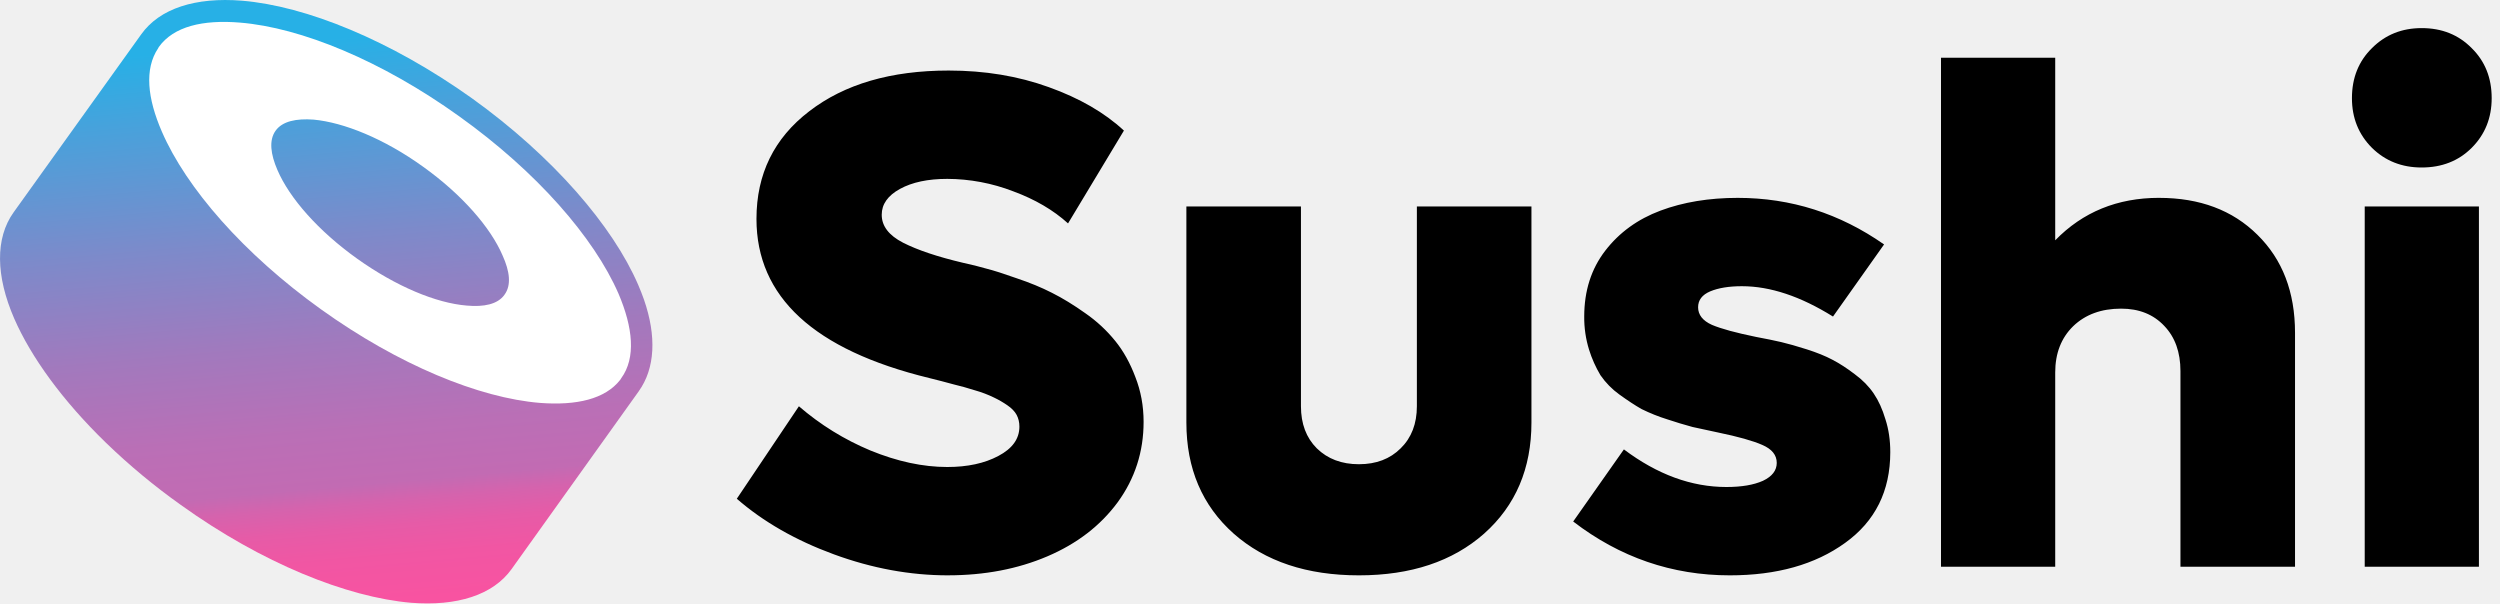
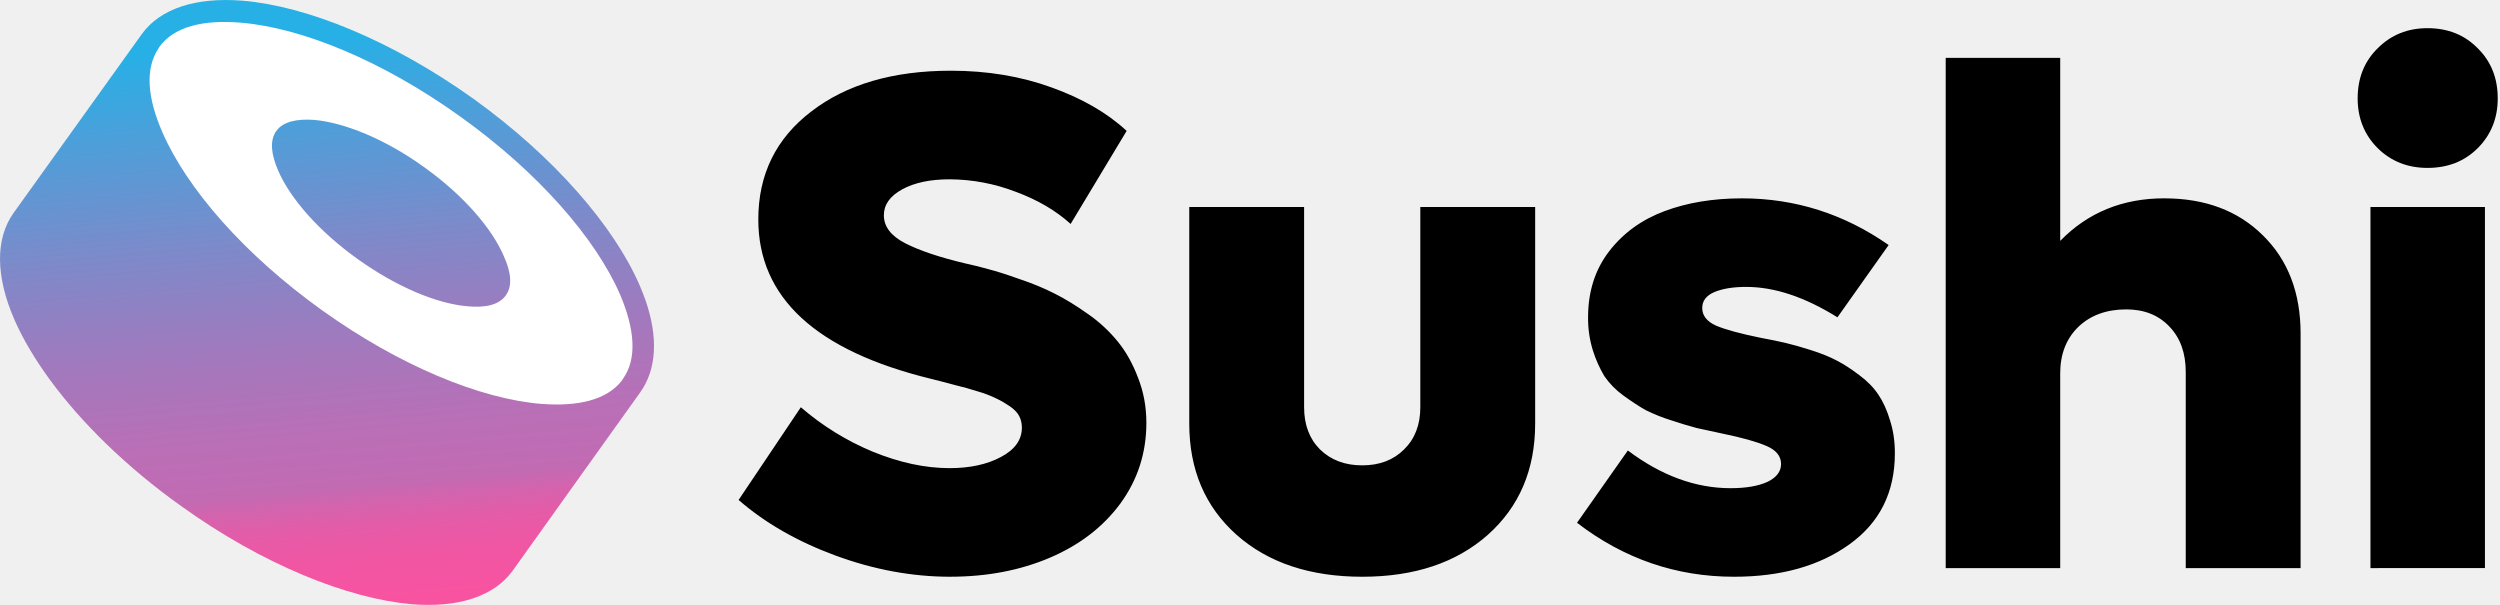
- <svg xmlns="http://www.w3.org/2000/svg" width="90" fill="none" viewBox="0 0 116 28">
-   <path fill="url(#paint0_linear_12919_18029)" fill-rule="evenodd" d="M29.642 18.15l-5.905 8.256c-.86 1.204-2.537 1.734-4.673 1.562-2.967-.258-6.909-1.834-10.679-4.543a29.824 29.824 0 01-3.474-2.886C2.914 18.6 1.446 16.581.66 14.781c-.86-1.978-.888-3.726-.028-4.93l5.92-8.257C7.41.39 9.072-.14 11.222.032c2.968.243 6.895 1.834 10.679 4.53 3.77 2.708 6.537 5.933 7.712 8.657.101.234.191.464.27.69.584 1.693.517 3.179-.242 4.24z" clip-rule="evenodd" />
-   <path fill="#fff" fill-rule="evenodd" d="M28.696 13.62c-1.132-2.594-3.784-5.647-7.396-8.228-3.598-2.58-7.339-4.113-10.162-4.343-1.72-.143-3.082.173-3.77 1.133l-.03.057c-.644.96-.5 2.322.173 3.87 1.132 2.61 3.784 5.662 7.382 8.242 3.598 2.58 7.339 4.114 10.162 4.344 1.692.128 3.025-.173 3.727-1.076l.044-.071c.688-.946.544-2.351-.13-3.928zm-5.289.058c-.315.444-.96.573-1.748.501-1.42-.114-3.283-.889-5.09-2.178-1.805-1.29-3.138-2.81-3.697-4.114-.316-.731-.401-1.376-.086-1.82.316-.445.96-.574 1.763-.517 1.404.13 3.282.889 5.074 2.18 1.806 1.289 3.14 2.823 3.698 4.127.33.731.416 1.376.086 1.82z" clip-rule="evenodd" />
-   <path fill="currentColor" d="M43.986 26.696c-1.761 0-3.528-.326-5.3-.977-1.772-.65-3.271-1.51-4.498-2.577l2.881-4.291a12.34 12.34 0 003.314 2.05c1.25.512 2.44.768 3.57.768.94 0 1.73-.171 2.37-.512.651-.342.977-.796.977-1.361 0-.203-.043-.385-.128-.545-.086-.16-.23-.31-.433-.448a4.451 4.451 0 00-.608-.352 5.309 5.309 0 00-.88-.336c-.374-.118-.7-.209-.977-.273a46.676 46.676 0 00-1.169-.304c-5.337-1.302-8.005-3.762-8.005-7.38 0-2.082.817-3.747 2.45-4.996 1.633-1.259 3.789-1.889 6.468-1.889 1.675 0 3.223.256 4.642.769 1.43.512 2.594 1.185 3.49 2.017l-2.593 4.307c-.683-.62-1.532-1.116-2.546-1.49a8.573 8.573 0 00-3.057-.576c-.897 0-1.628.155-2.194.465-.566.31-.848.71-.848 1.2 0 .524.33.956.992 1.297.673.342 1.596.651 2.77.929.395.085.758.176 1.089.272.341.085.81.235 1.409.448.608.203 1.152.427 1.633.673.49.245 1.014.565 1.569.96a6.66 6.66 0 011.377 1.281c.373.46.683 1.014.928 1.665.256.651.384 1.345.384 2.082 0 1.387-.4 2.63-1.2 3.73-.801 1.088-1.89 1.926-3.267 2.513-1.376.587-2.913.88-4.61.88zM68.865 24.759c-1.462 1.291-3.4 1.937-5.811 1.937-2.413 0-4.35-.646-5.812-1.937-1.462-1.302-2.194-3.02-2.194-5.155V9.58h5.316v9.27c0 .811.245 1.462.736 1.953.502.491 1.153.737 1.953.737.801 0 1.447-.246 1.938-.737.501-.49.752-1.142.752-1.953v-9.27h5.316v10.023c0 2.134-.732 3.853-2.194 5.155zM80.264 26.696c-2.679 0-5.102-.833-7.268-2.498l2.353-3.346c1.548 1.164 3.133 1.745 4.755 1.745.705 0 1.27-.096 1.697-.288.427-.203.64-.48.64-.832 0-.363-.224-.64-.672-.833-.437-.192-1.12-.384-2.05-.576-.49-.107-.885-.192-1.184-.256a20.952 20.952 0 01-1.168-.353 8.205 8.205 0 01-1.201-.48c-.3-.17-.64-.395-1.025-.672a3.67 3.67 0 01-.88-.897 5.559 5.559 0 01-.529-1.185 5.047 5.047 0 01-.224-1.537c0-1.195.326-2.214.977-3.058.65-.843 1.505-1.462 2.561-1.857 1.057-.395 2.252-.592 3.586-.592 2.466 0 4.729.72 6.789 2.161l-2.37 3.346c-1.505-.939-2.913-1.408-4.226-1.408-.598 0-1.09.08-1.473.24-.374.16-.56.405-.56.736 0 .352.213.624.64.817.427.181 1.11.368 2.049.56.459.085.849.166 1.169.24.32.075.715.187 1.184.336.47.15.865.31 1.185.48.331.171.678.396 1.04.673.364.267.657.566.881.897.225.33.406.73.545 1.2.15.46.224.966.224 1.521 0 1.804-.7 3.208-2.097 4.211-1.388 1.003-3.17 1.505-5.348 1.505zM100.181 9.181c1.889 0 3.41.571 4.563 1.713 1.163 1.142 1.745 2.658 1.745 4.547v10.855h-5.316v-9.078c0-.875-.25-1.574-.752-2.097-.502-.534-1.169-.8-2.001-.8-.918 0-1.66.271-2.226.816-.555.544-.832 1.26-.832 2.145v9.014h-5.3V2.68h5.3v8.47c1.28-1.314 2.887-1.97 4.819-1.97zM112.364 7.772c-.918 0-1.686-.304-2.305-.912-.619-.62-.929-1.388-.929-2.306 0-.94.31-1.713.929-2.321.619-.62 1.387-.929 2.305-.929.94 0 1.713.31 2.322.929.619.608.928 1.382.928 2.321 0 .918-.309 1.686-.928 2.306-.609.608-1.382.912-2.322.912zm-2.641 18.524V9.58h5.299v16.715h-5.299z" />
+ <svg xmlns="http://www.w3.org/2000/svg" viewBox="0 0 115.719 28" width="90.922" height="22">
+   <path fill="url(#a)" fill-rule="evenodd" d="m29.642 18.15-5.905 8.256c-.86 1.204-2.537 1.734-4.673 1.562-2.967-.258-6.909-1.834-10.679-4.543a30 30 0 0 1-3.474-2.886C2.914 18.6 1.446 16.581.66 14.781c-.86-1.978-.888-3.726-.028-4.93l5.92-8.257C7.41.39 9.072-.14 11.222.032c2.968.243 6.895 1.834 10.679 4.53 3.77 2.708 6.537 5.933 7.712 8.657q.151.351.27.69c.584 1.693.517 3.179-.242 4.24z" clip-rule="evenodd" />
+   <path fill="#fff" fill-rule="evenodd" d="M28.696 13.62c-1.132-2.594-3.784-5.647-7.396-8.228-3.598-2.58-7.339-4.113-10.162-4.343-1.72-.143-3.082.173-3.77 1.133l-.03.057c-.644.96-.5 2.322.173 3.87 1.132 2.61 3.784 5.662 7.382 8.242s7.339 4.114 10.162 4.344c1.692.128 3.025-.173 3.727-1.076l.044-.071c.688-.946.544-2.351-.13-3.928m-5.289.058c-.315.444-.96.573-1.748.501-1.42-.114-3.283-.889-5.09-2.178-1.805-1.29-3.138-2.81-3.697-4.114-.316-.731-.401-1.376-.086-1.82s.96-.574 1.763-.517c1.404.13 3.282.889 5.074 2.18 1.806 1.289 3.14 2.823 3.698 4.127.33.731.416 1.376.086 1.82z" clip-rule="evenodd" />
+   <path fill="currentColor" d="M43.986 26.696q-2.642 0-5.3-.977-2.658-.976-4.498-2.577l2.881-4.291a12.3 12.3 0 0 0 3.314 2.05q1.875.768 3.57.768 1.41 0 2.37-.512.977-.513.977-1.361 0-.305-.128-.545-.129-.24-.433-.448a4.5 4.5 0 0 0-.608-.352 5.3 5.3 0 0 0-.88-.336q-.561-.177-.977-.273a47 47 0 0 0-1.169-.304q-8.005-1.953-8.005-7.38 0-3.123 2.45-4.996Q40 3.273 44.018 3.273q2.513 0 4.642.769 2.145.768 3.49 2.017l-2.593 4.307q-1.025-.93-2.546-1.49a8.6 8.6 0 0 0-3.057-.576q-1.345 0-2.194.465t-.848 1.2q0 .786.992 1.297 1.01.512 2.77.929.592.128 1.089.272.511.128 1.409.448.912.304 1.633.673.736.367 1.569.96a6.7 6.7 0 0 1 1.377 1.281q.56.69.928 1.665.384.976.384 2.082 0 2.08-1.2 3.73-1.202 1.632-3.267 2.513-2.064.88-4.61.88zm24.879-1.937q-2.194 1.937-5.811 1.937-3.62 0-5.812-1.937-2.194-1.953-2.194-5.155V9.58h5.316v9.27q0 1.217.736 1.953.753.737 1.953.737 1.202 0 1.938-.737.752-.736.752-1.953V9.58h5.316v10.023q0 3.202-2.194 5.155zm11.399 1.937q-4.019 0-7.268-2.498l2.353-3.346q2.322 1.745 4.755 1.745 1.057 0 1.697-.288.64-.304.64-.832 0-.544-.672-.833-.655-.288-2.05-.576-.735-.16-1.184-.256a21 21 0 0 1-1.168-.353 8 8 0 0 1-1.201-.48q-.449-.256-1.025-.672a3.7 3.7 0 0 1-.88-.897 5.6 5.6 0 0 1-.529-1.185 5 5 0 0 1-.224-1.537q0-1.792.977-3.058.976-1.265 2.561-1.857t3.586-.592q3.699 0 6.789 2.161l-2.37 3.346q-2.257-1.408-4.226-1.408-.898 0-1.473.24-.56.24-.56.736 0 .528.64.817.64.272 2.049.56.689.128 1.169.24.48.113 1.184.336.705.225 1.185.48.497.257 1.04.673.546.4.881.897.337.495.545 1.2.225.69.224 1.521 0 2.706-2.097 4.211-2.082 1.505-5.348 1.505m19.917-17.515q2.834 0 4.563 1.713 1.745 1.713 1.745 4.547v10.855h-5.316v-9.078q0-1.312-.752-2.097-.753-.8-2.001-.8-1.377 0-2.226.816-.832.817-.832 2.145v9.014h-5.3V2.68h5.3v8.47q1.92-1.97 4.819-1.97zm12.183-1.409q-1.377 0-2.305-.912-.929-.93-.929-2.306 0-1.41.929-2.321.928-.93 2.305-.929 1.41 0 2.322.929.928.912.928 2.321 0 1.377-.928 2.306-.913.912-2.322.912m-2.641 18.524V9.58h5.299v16.715z" />
  <defs>
-     <linearGradient id="paint0_linear_12919_18029" x1="39.25" x2="42.065" y1="-0.338" y2="31.385" gradientUnits="userSpaceOnUse">
-       <stop stop-color="#27B0E6" />
-       <stop offset="0.107" stop-color="#49A1DB" />
-       <stop offset="0.288" stop-color="#7D8ACA" />
-       <stop offset="0.445" stop-color="#A279BD" />
-       <stop offset="0.572" stop-color="#BA6FB6" />
-       <stop offset="0.651" stop-color="#C26BB3" />
-       <stop offset="0.678" stop-color="#D563AD" />
-       <stop offset="0.715" stop-color="#E65BA7" />
-       <stop offset="0.76" stop-color="#F156A3" />
-       <stop offset="0.824" stop-color="#F853A1" />
-       <stop offset="1" stop-color="#FA52A0" />
+     <linearGradient id="a" x1="39.25" x2="42.065" y1="-.338" y2="31.385" gradientUnits="userSpaceOnUse">
+       <stop stop-color="#27b0e6" />
+       <stop offset=".107" stop-color="#49a1db" />
+       <stop offset=".288" stop-color="#7d8aca" />
+       <stop offset=".445" stop-color="#a279bd" />
+       <stop offset=".572" stop-color="#ba6fb6" />
+       <stop offset=".651" stop-color="#c26bb3" />
+       <stop offset=".678" stop-color="#d563ad" />
+       <stop offset=".715" stop-color="#e65ba7" />
+       <stop offset=".76" stop-color="#f156a3" />
+       <stop offset=".824" stop-color="#f853a1" />
+       <stop offset="1" stop-color="#fa52a0" />
    </linearGradient>
  </defs>
</svg>
